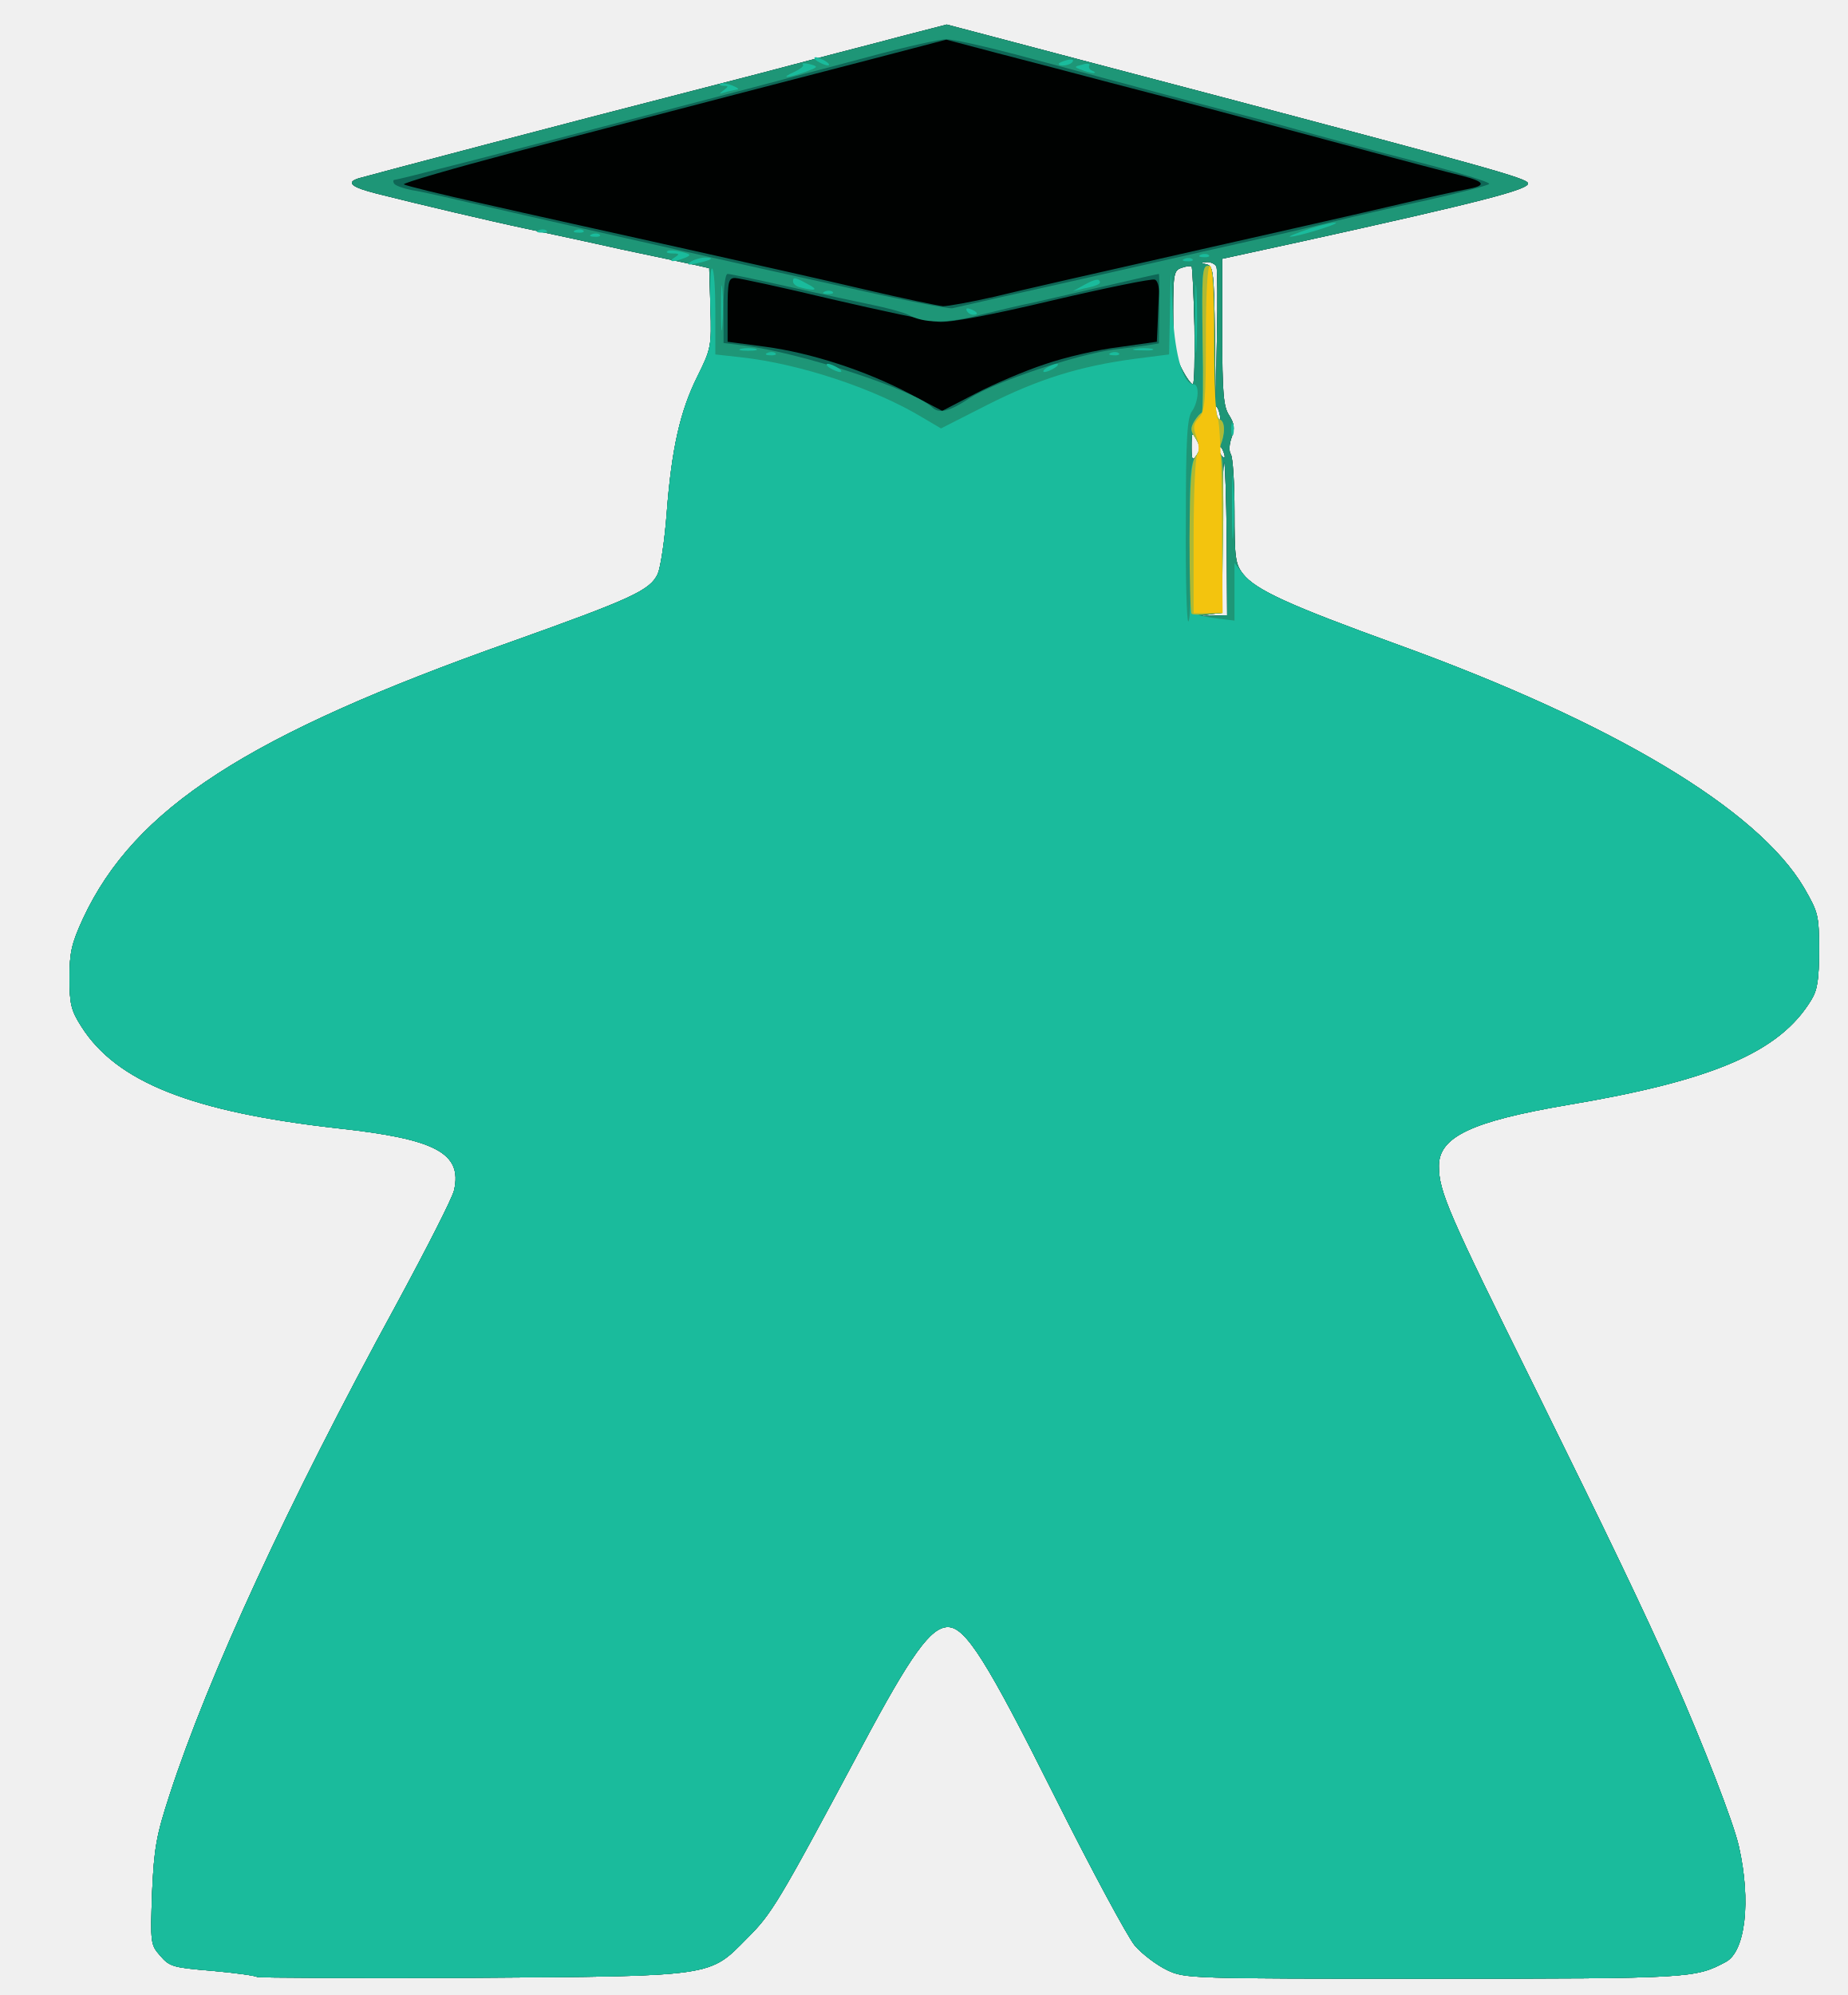
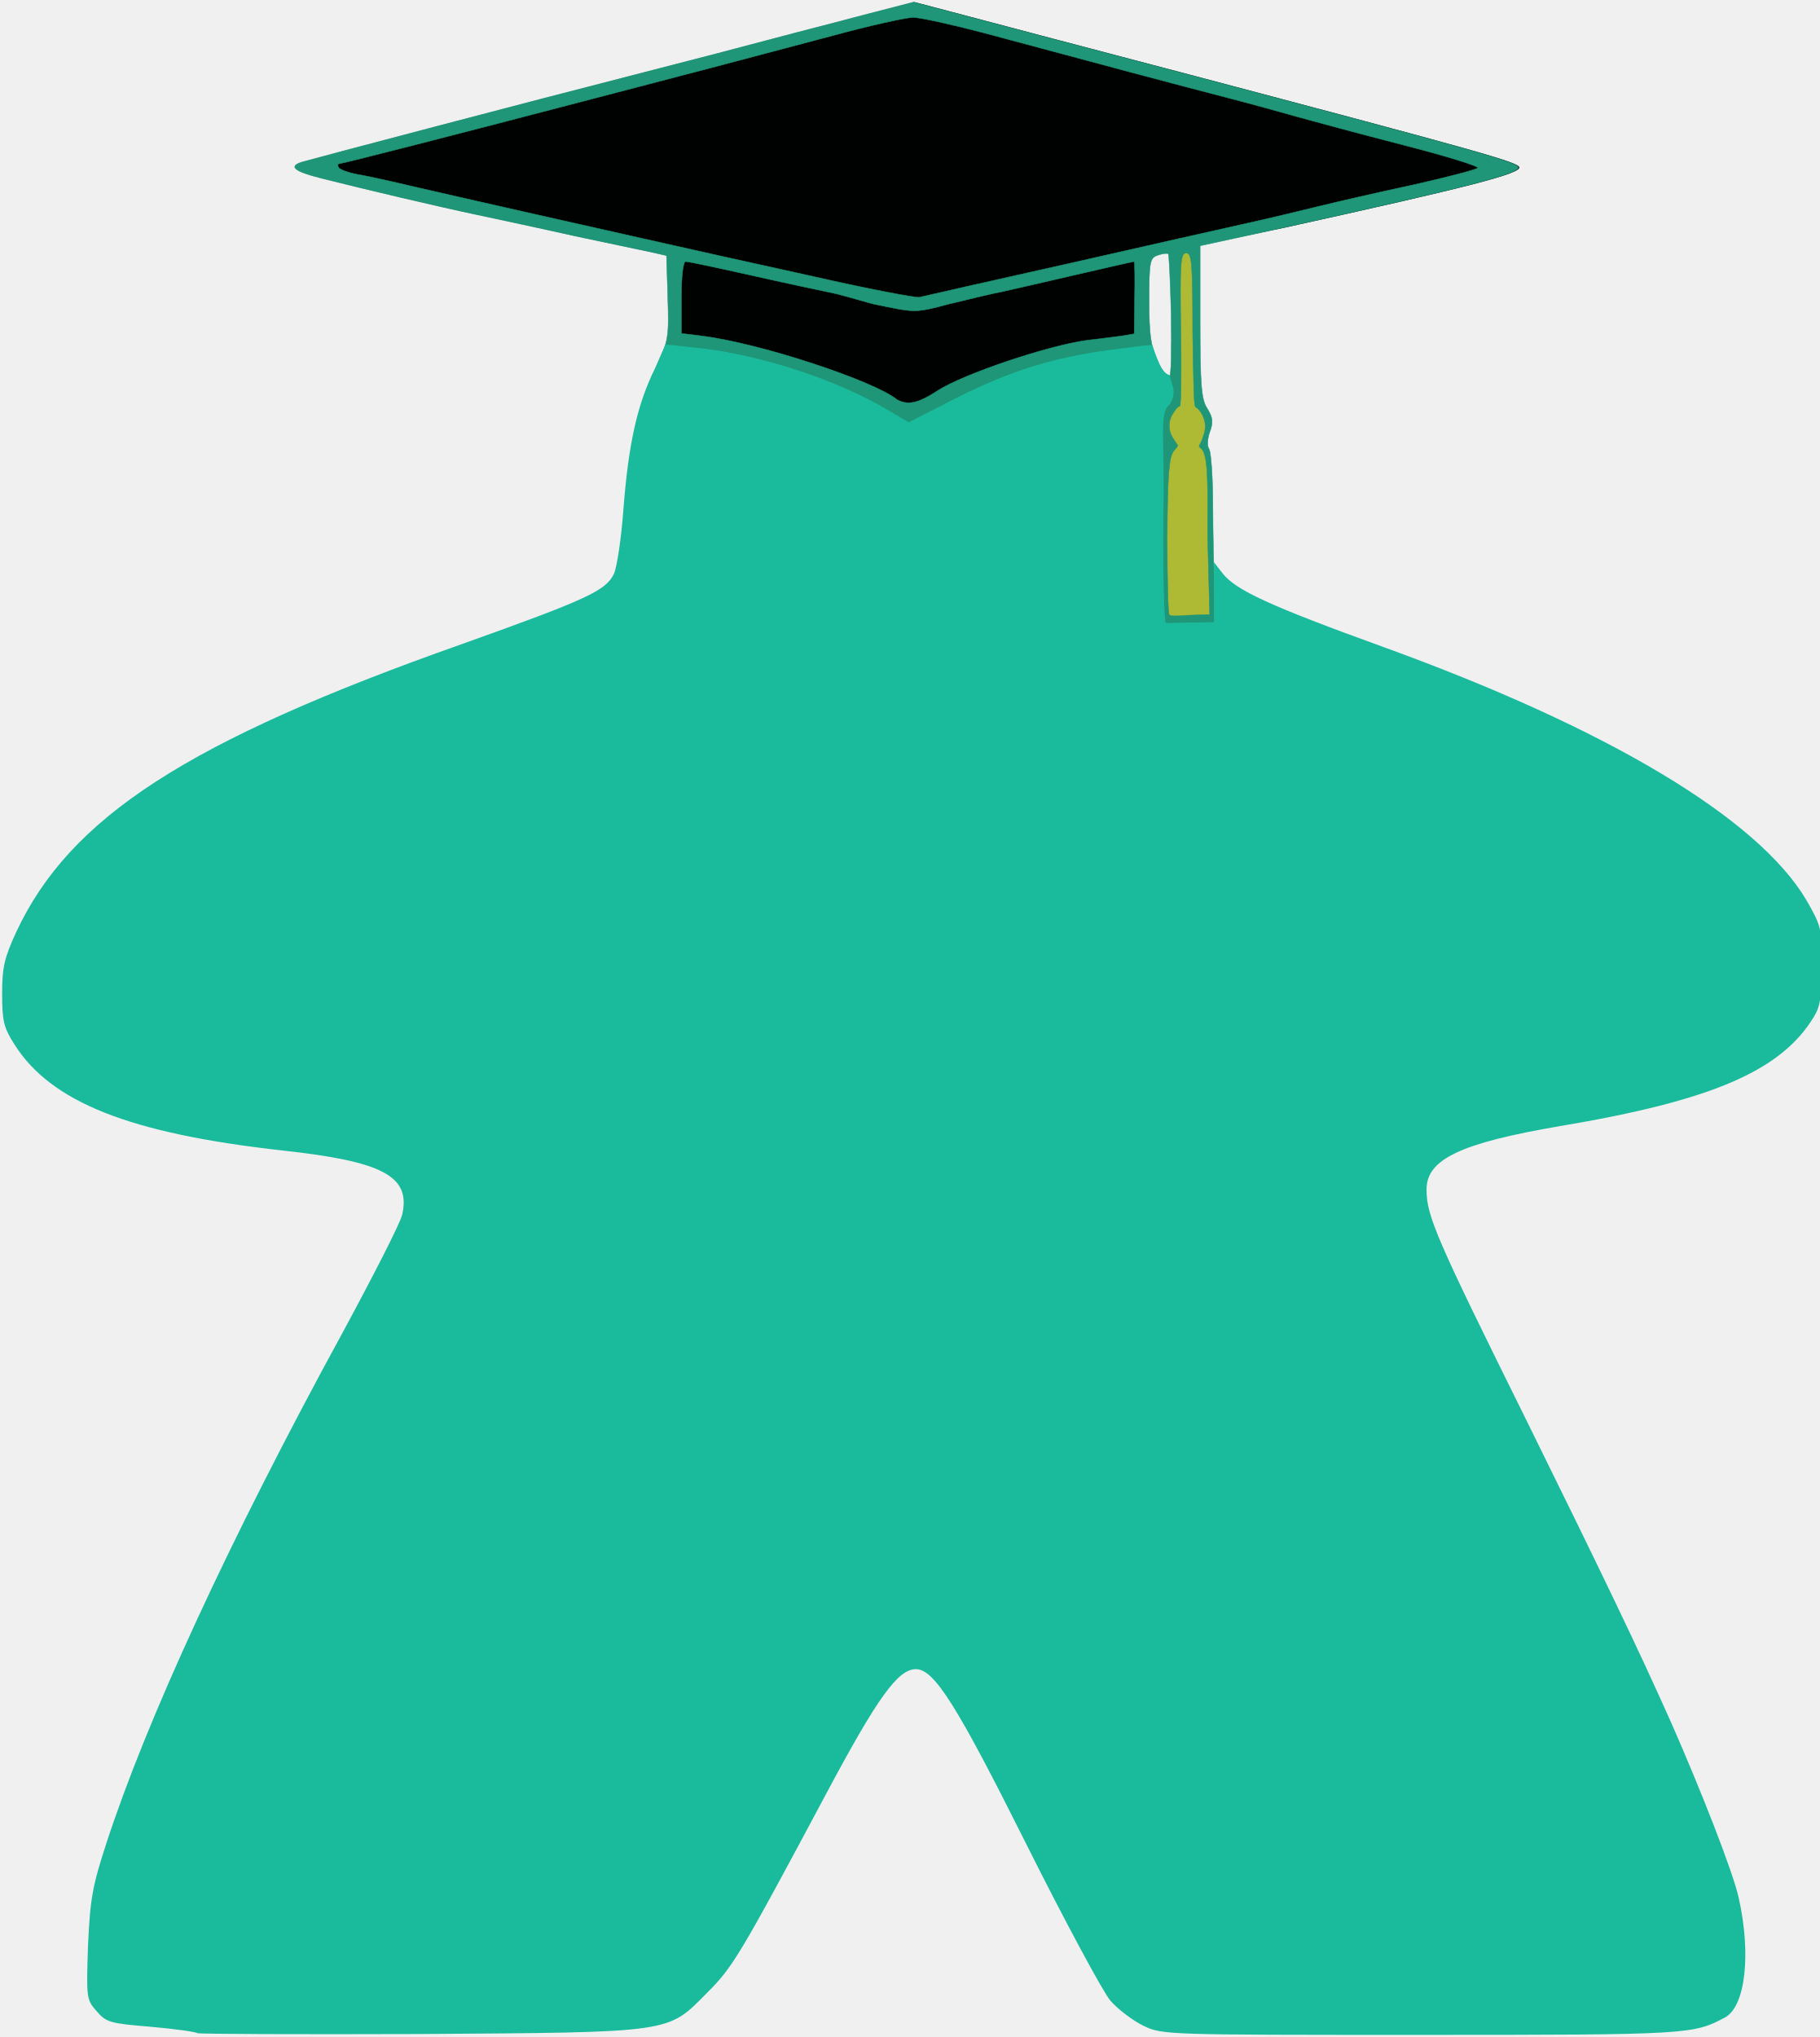
- <svg xmlns="http://www.w3.org/2000/svg" version="1.0" width="452px" height="488px" viewBox="0 0 4520 4880" preserveAspectRatio="xMidYMid meet">
-   <g id="layer101" fill="#000201" stroke="none">
-     <path d="M629 4836 c-3 -3 -52 -10 -109 -15 -96 -8 -105 -10 -128 -37 -24 -27 -24 -32 -20 -154 5 -109 10 -139 43 -240 94 -289 289 -713 555 -1200 73 -135 137 -260 141 -279 20 -90 -44 -125 -285 -151 -356 -40 -541 -113 -627 -249 -25 -39 -29 -55 -29 -119 0 -62 5 -84 33 -145 126 -270 402 -449 1047 -677 297 -106 340 -126 359 -166 7 -16 17 -82 22 -149 12 -158 33 -250 75 -334 33 -67 35 -73 32 -167 l-3 -98 -35 -8 c-19 -4 -100 -21 -180 -38 -80 -18 -183 -40 -230 -50 -90 -19 -264 -60 -367 -86 -64 -16 -78 -28 -45 -38 31 -9 543 -144 782 -205 129 -33 278 -72 330 -86 52 -14 147 -38 210 -55 l116 -30 114 30 c63 17 311 82 550 145 658 174 754 201 758 213 5 15 -115 46 -555 143 l-193 42 0 179 c0 151 3 183 17 204 13 21 14 32 6 54 -6 16 -7 34 -2 41 5 8 9 71 9 140 0 113 2 129 21 153 31 39 111 76 379 173 527 191 879 402 993 594 35 61 37 67 37 154 0 71 -4 97 -19 121 -77 127 -239 197 -597 257 -234 40 -314 78 -314 149 0 63 23 115 235 543 180 365 261 533 340 710 71 161 146 353 159 412 30 133 16 256 -32 282 -75 40 -84 41 -715 41 -598 0 -608 0 -652 -21 -25 -12 -61 -39 -79 -60 -18 -22 -107 -187 -197 -367 -164 -328 -217 -412 -260 -412 -42 0 -90 66 -212 295 -204 382 -219 406 -279 466 -94 95 -76 93 -678 97 -284 1 -518 0 -521 -2z m2372 -3516 c-1 -101 -4 -186 -6 -189 -3 -2 -5 79 -5 182 l0 186 -32 4 c-28 4 -28 4 5 3 l39 -1 -1 -185z m-72 -241 c-13 -25 -14 -24 -14 16 0 30 2 33 12 19 9 -12 9 -22 2 -35z m64 26 c-3 -9 -8 -14 -10 -11 -3 3 -2 9 2 15 9 16 15 13 8 -4z m-10 -95 c-3 -12 -8 -19 -11 -16 -5 6 5 36 12 36 2 0 2 -9 -1 -20z m-7 -357 c-3 -7 -13 -12 -23 -12 -17 1 -17 2 0 6 15 4 17 22 19 171 l2 167 3 -160 c2 -87 1 -165 -1 -172z m-54 145 c-2 -79 -5 -145 -7 -146 -2 -2 -13 -1 -24 3 -19 6 -21 14 -21 106 0 80 4 108 20 139 11 22 24 40 28 40 4 0 5 -64 4 -142z" />
-   </g>
-   <g id="layer102" fill="#0e6756" stroke="none">
-     <path d="M629 4836 c-3 -3 -52 -10 -109 -15 -96 -8 -105 -10 -128 -37 -24 -27 -24 -32 -20 -154 5 -109 10 -139 43 -240 94 -289 289 -713 555 -1200 73 -135 137 -260 141 -279 20 -90 -44 -125 -285 -151 -356 -40 -541 -113 -627 -249 -25 -39 -29 -55 -29 -119 0 -62 5 -84 33 -145 126 -270 402 -449 1047 -677 297 -106 340 -126 359 -166 7 -16 17 -82 22 -149 12 -158 33 -250 75 -334 33 -67 35 -73 32 -167 l-3 -98 -35 -8 c-19 -4 -100 -21 -180 -38 -80 -18 -183 -40 -230 -50 -90 -19 -264 -60 -367 -86 -64 -16 -78 -28 -45 -38 31 -9 543 -144 782 -205 129 -33 278 -72 330 -86 52 -14 147 -38 210 -55 l116 -30 114 30 c63 17 311 82 550 145 658 174 754 201 758 213 5 15 -115 46 -555 143 l-193 42 0 179 c0 151 3 183 17 204 13 21 14 32 6 54 -6 16 -7 34 -2 41 5 8 9 71 9 140 0 113 2 129 21 153 31 39 111 76 379 173 527 191 879 402 993 594 35 61 37 67 37 154 0 71 -4 97 -19 121 -77 127 -239 197 -597 257 -234 40 -314 78 -314 149 0 63 23 115 235 543 180 365 261 533 340 710 71 161 146 353 159 412 30 133 16 256 -32 282 -75 40 -84 41 -715 41 -598 0 -608 0 -652 -21 -25 -12 -61 -39 -79 -60 -18 -22 -107 -187 -197 -367 -164 -328 -217 -412 -260 -412 -42 0 -90 66 -212 295 -204 382 -219 406 -279 466 -94 95 -76 93 -678 97 -284 1 -518 0 -521 -2z m2372 -3516 c-1 -101 -4 -186 -6 -189 -3 -2 -5 79 -5 182 l0 186 -32 4 c-28 4 -28 4 5 3 l39 -1 -1 -185z m-72 -241 c-13 -25 -14 -24 -14 16 0 30 2 33 12 19 9 -12 9 -22 2 -35z m64 26 c-3 -9 -8 -14 -10 -11 -3 3 -2 9 2 15 9 16 15 13 8 -4z m-10 -95 c-3 -12 -8 -19 -11 -16 -5 6 5 36 12 36 2 0 2 -9 -1 -20z m-427 -119 c49 -17 131 -36 182 -42 l92 -13 2 -43 c1 -24 2 -57 3 -74 1 -17 -3 -33 -10 -35 -6 -3 -119 20 -251 51 -156 37 -253 55 -279 52 -22 -2 -139 -27 -260 -55 -121 -29 -228 -52 -237 -52 -16 0 -18 10 -18 78 l0 78 91 12 c113 15 248 59 354 115 l80 42 81 -42 c44 -23 121 -56 170 -72z m420 -238 c-3 -7 -13 -12 -23 -12 -17 1 -17 2 0 6 15 4 17 22 19 171 l2 167 3 -160 c2 -87 1 -165 -1 -172z m-54 145 c-2 -79 -5 -145 -7 -146 -2 -2 -13 -1 -24 3 -19 6 -21 14 -21 106 0 80 4 108 20 139 11 22 24 40 28 40 4 0 5 -64 4 -142z m-490 -72 c56 -14 263 -61 458 -105 195 -44 425 -96 510 -116 85 -20 170 -39 188 -42 49 -9 46 -18 -11 -33 -29 -7 -140 -36 -247 -65 -283 -76 -445 -119 -615 -163 -82 -22 -206 -54 -275 -72 l-125 -33 -180 47 c-193 50 -421 109 -872 227 -155 41 -279 77 -275 80 4 3 93 25 197 48 105 24 318 71 475 106 157 35 362 81 455 103 94 22 180 40 192 41 12 0 68 -10 125 -23z" />
-   </g>
-   <g id="layer103" fill="#1e9677" stroke="none">
-     <path d="M629 4836 c-3 -3 -52 -10 -109 -15 -96 -8 -105 -10 -128 -37 -24 -27 -24 -32 -20 -154 5 -109 10 -139 43 -240 94 -289 289 -713 555 -1200 73 -135 137 -260 141 -279 20 -90 -44 -125 -285 -151 -356 -40 -541 -113 -627 -249 -25 -39 -29 -55 -29 -119 0 -62 5 -84 33 -145 126 -270 402 -449 1047 -677 297 -106 340 -126 359 -166 7 -16 17 -82 22 -149 12 -158 33 -250 75 -334 33 -67 35 -73 32 -167 l-3 -98 -35 -8 c-19 -4 -100 -21 -180 -38 -80 -18 -183 -40 -230 -50 -90 -19 -264 -60 -367 -86 -64 -16 -78 -28 -45 -38 31 -9 543 -144 782 -205 129 -33 278 -72 330 -86 52 -14 147 -38 210 -55 l116 -30 114 30 c63 17 311 82 550 145 658 174 754 201 758 213 5 15 -115 46 -555 143 l-193 42 0 179 c0 151 3 183 17 204 13 21 14 32 6 54 -6 16 -7 34 -2 41 5 8 9 71 9 140 0 113 2 129 21 153 31 39 111 76 379 173 527 191 879 402 993 594 35 61 37 67 37 154 0 71 -4 97 -19 121 -77 127 -239 197 -597 257 -234 40 -314 78 -314 149 0 63 23 115 235 543 180 365 261 533 340 710 71 161 146 353 159 412 30 133 16 256 -32 282 -75 40 -84 41 -715 41 -598 0 -608 0 -652 -21 -25 -12 -61 -39 -79 -60 -18 -22 -107 -187 -197 -367 -164 -328 -217 -412 -260 -412 -42 0 -90 66 -212 295 -204 382 -219 406 -279 466 -94 95 -76 93 -678 97 -284 1 -518 0 -521 -2z m2372 -3516 c-1 -101 -4 -186 -6 -189 -3 -2 -5 79 -5 182 l0 186 -32 4 c-28 4 -28 4 5 3 l39 -1 -1 -185z m-72 -241 c-13 -25 -14 -24 -14 16 0 30 2 33 12 19 9 -12 9 -22 2 -35z m64 26 c-3 -9 -8 -14 -10 -11 -3 3 -2 9 2 15 9 16 15 13 8 -4z m-10 -95 c-3 -12 -8 -19 -11 -16 -5 6 5 36 12 36 2 0 2 -9 -1 -20z m-611 -36 c62 -40 262 -107 353 -119 28 -3 64 -8 80 -10 l30 -5 1 -85 c1 -47 0 -85 -1 -85 -2 0 -64 14 -137 31 -73 17 -152 35 -174 40 -23 4 -79 18 -125 29 -83 22 -139 21 -177 0 -9 -5 -48 -16 -87 -24 -38 -8 -132 -28 -207 -45 -76 -17 -142 -31 -148 -31 -6 0 -10 34 -10 84 l0 85 48 6 c138 17 414 107 462 151 17 17 42 11 92 -22z m604 -321 c-3 -7 -13 -12 -23 -12 -17 1 -17 2 0 6 15 4 17 22 19 171 l2 167 3 -160 c2 -87 1 -165 -1 -172z m-54 145 c-2 -79 -5 -145 -7 -146 -2 -2 -13 -1 -24 3 -19 6 -21 14 -21 106 0 80 4 108 20 139 11 22 24 40 28 40 4 0 5 -64 4 -142z m-242 -123 c184 -42 376 -85 425 -96 50 -11 124 -29 165 -39 41 -10 140 -33 220 -50 80 -18 149 -36 153 -40 4 -4 -74 -28 -175 -54 -101 -26 -212 -56 -248 -66 -36 -10 -110 -31 -165 -45 -101 -26 -315 -83 -571 -152 -76 -20 -152 -37 -169 -37 -16 0 -102 19 -190 43 -249 66 -324 86 -555 146 -363 95 -598 155 -605 155 -3 0 -4 4 -1 9 3 5 23 12 43 16 21 3 83 17 138 30 187 43 370 84 530 120 88 20 268 60 400 89 132 30 247 52 255 50 8 -2 166 -38 350 -79z" />
-   </g>
-   <g id="layer104" fill="#1abb9c" stroke="none">
-     <path d="M629 4836 c-3 -3 -52 -10 -109 -15 -96 -8 -105 -10 -128 -37 -24 -27 -24 -32 -20 -154 5 -109 10 -139 43 -240 94 -289 289 -713 555 -1200 73 -135 137 -260 141 -279 20 -90 -44 -125 -285 -151 -356 -40 -541 -113 -627 -249 -25 -39 -29 -55 -29 -119 0 -62 5 -84 33 -145 126 -270 402 -449 1047 -677 297 -106 340 -126 359 -166 7 -16 17 -82 22 -149 12 -158 33 -250 75 -335 34 -68 35 -73 32 -169 -2 -55 0 -97 4 -94 5 2 8 51 8 107 l0 103 63 7 c144 16 326 76 445 148 l44 26 114 -58 c125 -63 225 -94 358 -112 l86 -11 2 -101 2 -101 5 105 c6 102 26 170 51 170 15 0 12 43 -4 66 -12 15 -15 70 -15 267 -1 136 2 247 6 247 5 0 7 -85 5 -189 -3 -158 -1 -194 12 -213 14 -22 14 -26 1 -46 -13 -18 -13 -25 -3 -42 7 -11 15 -20 18 -20 3 0 4 -81 2 -180 -2 -157 -1 -180 13 -180 13 0 15 25 15 185 0 147 3 187 14 191 13 5 14 34 1 65 -3 10 -3 19 2 22 4 3 7 91 5 196 l-3 191 -31 0 c-42 0 -33 6 20 13 l42 5 0 -70 0 -71 21 27 c31 39 111 76 379 173 527 191 879 402 993 594 35 61 37 67 37 154 0 71 -4 97 -19 121 -77 127 -239 197 -597 257 -234 40 -314 78 -314 149 0 63 23 115 235 543 180 365 261 533 340 710 71 161 146 353 159 412 30 133 16 256 -32 282 -75 40 -84 41 -715 41 -598 0 -608 0 -652 -21 -25 -12 -61 -39 -79 -60 -18 -22 -107 -187 -197 -367 -164 -328 -217 -412 -260 -412 -42 0 -90 66 -212 295 -204 382 -219 406 -279 466 -94 95 -76 93 -678 97 -284 1 -518 0 -521 -2z" />
-     <path d="M3014 1240 c0 -69 1 -97 3 -62 2 34 2 90 0 125 -2 34 -3 6 -3 -63z" />
-     <path d="M3012 1050 c0 -14 2 -19 5 -12 2 6 2 18 0 25 -3 6 -5 1 -5 -13z" />
-     <path d="M2030 900 c-8 -5 -10 -10 -5 -10 6 0 17 5 25 10 8 5 11 10 5 10 -5 0 -17 -5 -25 -10z" />
-     <path d="M2560 900 c8 -5 20 -10 25 -10 6 0 3 5 -5 10 -8 5 -19 10 -25 10 -5 0 -3 -5 5 -10z" />
-     <path d="M2924 780 c0 -74 1 -105 3 -67 2 37 2 97 0 135 -2 37 -3 6 -3 -68z" />
-     <path d="M1878 863 c7 -3 16 -2 19 1 4 3 -2 6 -13 5 -11 0 -14 -3 -6 -6z" />
-     <path d="M2718 863 c7 -3 16 -2 19 1 4 3 -2 6 -13 5 -11 0 -14 -3 -6 -6z" />
-     <path d="M1813 853 c9 -2 25 -2 35 0 9 3 1 5 -18 5 -19 0 -27 -2 -17 -5z" />
-     <path d="M2778 853 c12 -2 30 -2 40 0 9 3 -1 5 -23 4 -22 0 -30 -2 -17 -4z" />
-     <path d="M1764 755 c0 -49 1 -71 3 -48 2 23 2 64 0 90 -2 26 -3 8 -3 -42z" />
-     <path d="M2365 760 c-3 -6 1 -7 9 -4 18 7 21 14 7 14 -6 0 -13 -4 -16 -10z" />
-     <path d="M2018 713 c7 -3 16 -2 19 1 4 3 -2 6 -13 5 -11 0 -14 -3 -6 -6z" />
-     <path d="M1958 703 c-10 -2 -18 -9 -18 -14 0 -12 3 -12 36 6 28 14 19 18 -18 8z" />
-     <path d="M2654 696 c16 -9 31 -14 34 -11 8 8 0 13 -33 20 l-30 7 29 -16z" />
-     <path d="M1690 640 c8 -5 24 -10 34 -10 26 0 18 6 -19 14 -22 5 -26 4 -15 -4z" />
-     <path d="M1650 630 c13 -8 12 -10 -4 -10 -11 0 -17 -2 -14 -5 3 -4 18 -3 34 1 25 6 26 8 9 15 -28 11 -43 10 -25 -1z" />
-     <path d="M2898 633 c7 -3 16 -2 19 1 4 3 -2 6 -13 5 -11 0 -14 -3 -6 -6z" />
-     <path d="M2938 623 c7 -3 16 -2 19 1 4 3 -2 6 -13 5 -11 0 -14 -3 -6 -6z" />
-     <path d="M1448 573 c7 -3 16 -2 19 1 4 3 -2 6 -13 5 -11 0 -14 -3 -6 -6z" />
-     <path d="M3205 559 c32 -10 61 -16 63 -14 5 4 -97 35 -112 34 -6 0 16 -9 49 -20z" />
-     <path d="M1318 563 c7 -3 16 -2 19 1 4 3 -2 6 -13 5 -11 0 -14 -3 -6 -6z" />
-     <path d="M1408 563 c7 -3 16 -2 19 1 4 3 -2 6 -13 5 -11 0 -14 -3 -6 -6z" />
-     <path d="M1770 221 c12 -9 13 -11 1 -11 -8 0 -12 -2 -9 -5 3 -3 16 -1 29 4 13 5 19 10 12 10 -6 1 -20 4 -30 7 -15 5 -15 4 -3 -5z" />
-     <path d="M1943 176 c15 -7 25 -15 21 -18 -3 -4 4 -4 17 -1 22 6 21 7 -11 19 -45 16 -63 16 -27 0z" />
-     <path d="M2646 171 c-19 -7 -19 -8 2 -13 12 -4 20 -2 17 2 -3 5 1 11 7 13 7 3 9 5 3 6 -5 0 -19 -4 -29 -8z" />
-     <path d="M2000 150 c-8 -5 -10 -10 -5 -10 6 0 17 5 25 10 8 5 11 10 5 10 -5 0 -17 -5 -25 -10z" />
-     <path d="M2590 156 c0 -2 9 -6 20 -9 11 -3 18 -1 14 4 -5 9 -34 13 -34 5z" />
-   </g>
-   <g id="layer105" fill="#aeb934" stroke="none">
-     <path d="M2915 1501 c-3 -2 -5 -86 -5 -185 1 -143 4 -185 15 -200 13 -17 13 -22 0 -43 -13 -19 -13 -26 -3 -43 7 -11 15 -20 18 -20 3 0 4 -81 2 -180 -2 -157 -1 -180 13 -180 13 0 15 25 15 185 0 147 3 187 14 191 13 5 14 34 1 65 -3 10 -3 19 2 22 4 3 7 91 5 195 l-3 190 -35 4 c-19 2 -37 2 -39 -1z" />
-   </g>
-   <g id="layer106" fill="#f3c40e" stroke="none">
-     <path d="M2920 1313 c0 -104 4 -194 9 -202 5 -7 4 -25 -2 -42 -9 -23 -8 -32 6 -47 15 -16 17 -43 17 -195 0 -111 4 -177 10 -177 6 0 10 68 10 184 0 102 4 187 9 190 5 3 9 112 10 241 l2 235 -36 0 -35 0 0 -187z" />
+ <svg xmlns="http://www.w3.org/2000/svg" width="428" height="479" viewBox="0 0 428 479">
+   <style>svg{stroke:#000;stroke-linecap:round;stroke-linejoin:round;fill:#fff;fill-rule:evenodd;font-family:Roboto;font-size:14px;text-anchor:middle}svg text{stroke:none}</style>
+   <g transform="translate(0.5 0.5)">
+     <g>
+       <g transform="translate(69.075 0)">
+         <path d="M 92.925 101 L 87.425 59.6 L 83.925 58.8 C 82.025 58.4 73.925 56.7 65.925 55 C 57.925 53.2 47.625 51 42.925 50 C 33.925 48.1 16.525 44 6.225 41.4 C -0.175 39.8 -1.575 38.6 1.725 37.6 C 4.825 36.7 56.025 23.2 79.925 17.1 C 92.825 13.8 107.725 9.9 112.925 8.5 C 118.125 7.1 127.625 4.7 133.925 3 L 145.525 0 L 156.925 3 C 163.225 4.7 188.025 11.2 211.925 17.5 C 277.725 34.9 287.325 37.6 287.725 38.8 C 288.225 40.3 276.225 43.4 232.225 53.1 L 198.425 60 L 197.425 98 Z M 214.025 126 Z Z Z Z Z" stroke="none" fill="#000201" stroke-width="0.1" />
+       </g>
+       <g transform="translate(68.825 0)">
+         <path d="M 84.925 86.25 C 87.925 79.5 88.025 78.8 87.725 69.4 L 87.425 59.6 L 83.925 58.8 C 82.025 58.4 73.925 56.7 65.925 55 C 57.925 53.2 47.625 51 42.925 50 C 33.925 48.1 16.525 44 6.225 41.4 C -0.175 39.8 -1.575 38.6 1.725 37.6 C 4.825 36.7 56.025 23.2 79.925 17.1 C 92.825 13.8 107.725 9.9 112.925 8.5 C 118.125 7.1 127.625 4.7 133.925 3 L 145.525 0 L 156.925 3 C 163.225 4.7 188.025 11.2 211.925 17.5 C 277.725 34.9 287.325 37.6 287.725 38.8 C 288.225 40.3 276.225 43.4 232.225 53.1 L 212.925 57.3 L 212.925 75.2 C 212.925 90.3 213.225 93.5 214.625 95.6 C 215.925 97.7 216.025 98.8 215.225 101 C 214.625 102.6 214.525 104.4 215.025 105.1 C 215.525 105.9 215.925 112.2 215.925 119.1 C 215.925 130.4 216.675 153 217.675 154 Z Z Z Z Z M 151.125 91.4 C 157.325 87.4 177.325 80.7 186.425 79.5 C 189.225 79.2 192.825 78.7 194.425 78.5 L 197.425 78 L 197.525 69.5 C 197.625 64.8 197.525 61 197.425 61 C 197.225 61 191.025 62.4 183.725 64.1 C 176.425 65.8 168.525 67.6 166.325 68.1 C 164.025 68.5 158.425 69.9 153.825 71 C 145.525 73.2 145.925 73 136.125 71 C 135.05 70.75 130.925 69.5 127.425 68.6 C 123.625 67.8 114.225 65.8 106.725 64.1 C 99.125 62.4 92.525 61 91.925 61 C 91.325 61 90.925 64.4 90.925 69.4 L 90.925 77.9 L 95.725 78.5 C 109.525 80.2 136.425 89.15 141.675 93.5 C 143.925 94.65 146.125 94.7 151.125 91.4 Z Z M 206.125 73.8 C 205.925 65.9 205.625 59.3 205.425 59.2 C 205.225 59 204.125 59.1 203.025 59.5 C 201.125 60.1 200.925 60.9 200.925 70.1 C 200.925 78.1 201.3 80.875 202.8 84.125 C 203.55 87.125 205.325 88 205.725 88 C 206.125 88 206.225 81.6 206.125 73.8 Z M 181.925 61.5 C 200.325 57.3 219.525 53 224.425 51.9 C 229.425 50.8 236.825 49 240.925 48 C 245.025 47 254.925 44.7 262.925 43 C 270.925 41.2 277.825 39.4 278.225 39 C 278.625 38.6 270.825 36.2 260.725 33.6 C 250.625 31 239.525 28 235.925 27 C 232.325 26 224.925 23.9 219.425 22.5 C 209.325 19.9 187.925 14.2 162.325 7.3 C 154.725 5.3 147.125 3.6 145.425 3.6 C 143.825 3.6 135.225 5.5 126.425 7.9 C 101.525 14.5 94.025 16.5 70.925 22.5 C 34.625 32 11.125 38 10.425 38 C 10.125 38 10.025 38.4 10.325 38.9 C 10.625 39.4 12.625 40.1 14.625 40.5 C 16.725 40.8 22.925 42.2 28.425 43.5 C 47.125 47.8 65.425 51.9 81.425 55.5 C 90.225 57.5 108.225 61.5 121.425 64.4 C 134.625 67.4 146.125 69.6 146.925 69.4 C 147.725 69.2 163.525 65.6 181.925 61.5 Z" stroke="#1e9677" fill="#1e9677" stroke-width="0.1" fill-opacity="1" stroke-opacity="1" />
+       </g>
+       <g transform="translate(0 80.5)">
+         <path d="M 45.9 397.1 C 45.6 396.8 40.7 396.1 35 395.6 C 25.4 394.8 24.5 394.6 22.2 391.9 C 19.8 389.2 19.8 388.7 20.2 376.5 C 20.7 365.6 21.2 362.6 24.5 352.5 C 33.9 323.6 53.4 281.2 80 232.5 C 87.3 219 93.7 206.5 94.1 204.6 C 96.1 195.6 89.7 192.1 65.6 189.5 C 30 185.5 11.5 178.2 2.9 164.6 C 0.4 160.7 0 159.1 0 152.7 C 0 146.5 0.5 144.3 3.3 138.2 C 15.9 111.2 43.5 93.3 108 70.5 C 137.7 59.9 142 57.9 143.9 53.9 C 144.6 52.3 145.6 45.7 146.1 39 C 147.3 23.2 149.4 14 153.6 5.5 L 156 0 L 164.3 0.9 C 178.7 2.5 196.9 8.5 208.8 15.7 L 213.2 18.3 L 224.6 12.5 C 237.1 6.2 247.1 3.1 260.4 1.3 L 269 0.2 L 270.5 0.125 C 272.25 5.375 273.125 6.75 274.625 7.25 C 274.875 9.25 276.5 11 274.6 14.1 C 272 16 273.5 22 273.1 40.8 C 273 54.4 273.3 65.5 273.7 65.5 L 285 65.3 L 285 58.3 L 285 51.2 L 287.1 53.9 C 290.2 57.8 298.2 61.5 325 71.2 C 377.7 90.3 412.9 111.4 424.3 130.6 C 427.8 136.7 428 137.3 428 146 C 428 153.1 427.6 155.7 426.1 158.1 C 418.4 170.8 402.2 177.8 366.4 183.8 C 343 187.8 335 191.6 335 198.7 C 335 205 337.3 210.2 358.5 253 C 376.5 289.5 384.6 306.3 392.5 324 C 399.6 340.1 407.1 359.3 408.4 365.2 C 411.4 378.5 410 390.8 405.2 393.4 C 397.7 397.4 396.8 397.5 333.7 397.5 C 273.9 397.5 272.9 397.5 268.5 395.4 C 266 394.2 262.4 391.5 260.6 389.4 C 258.8 387.2 249.9 370.7 240.9 352.7 C 224.5 319.9 219.2 311.5 214.9 311.5 C 210.7 311.5 205.9 318.1 193.7 341 C 173.3 379.2 171.8 381.6 165.8 387.6 C 156.4 397.1 158.2 396.9 98 397.3 C 69.6 397.4 46.2 397.3 45.9 397.1 Z" stroke="none" fill="#1abb9c" stroke-width="0.1" stroke-opacity="1" />
+       </g>
+       <g transform="translate(274 59)">
+         <path d="M 0.5 85.1 C 0.2 84.9 0 76.5 0 66.6 C 0.1 52.3 0.4 48.1 1.5 46.6 C 2.8 44.9 2.8 45.85 1.5 43.75 C 0.2 41.85 0.2 39.7 1.2 38 C 1.9 36.9 2.375 36.125 3 36 C 3.25 35.75 3.4 27.9 3.2 18 C 3 2.3 3.1 0 4.5 0 C 5.8 0 6 2.5 6 18.5 C 6.25 33 6.25 36 6.75 36.25 C 8 37 9.8 39.9 8.5 43 C 7.75 45.75 7 45 8 46 C 9.75 47.25 9.55 55.7 9.5 66 L 10 85 L 4.4 85.2 C 2.5 85.4 0.7 85.4 0.5 85.1 Z" stroke="#1e9677" fill="#aeb934" stroke-width="0.1" stroke-opacity="1" />
+       </g>
+     </g>
  </g>
</svg>
